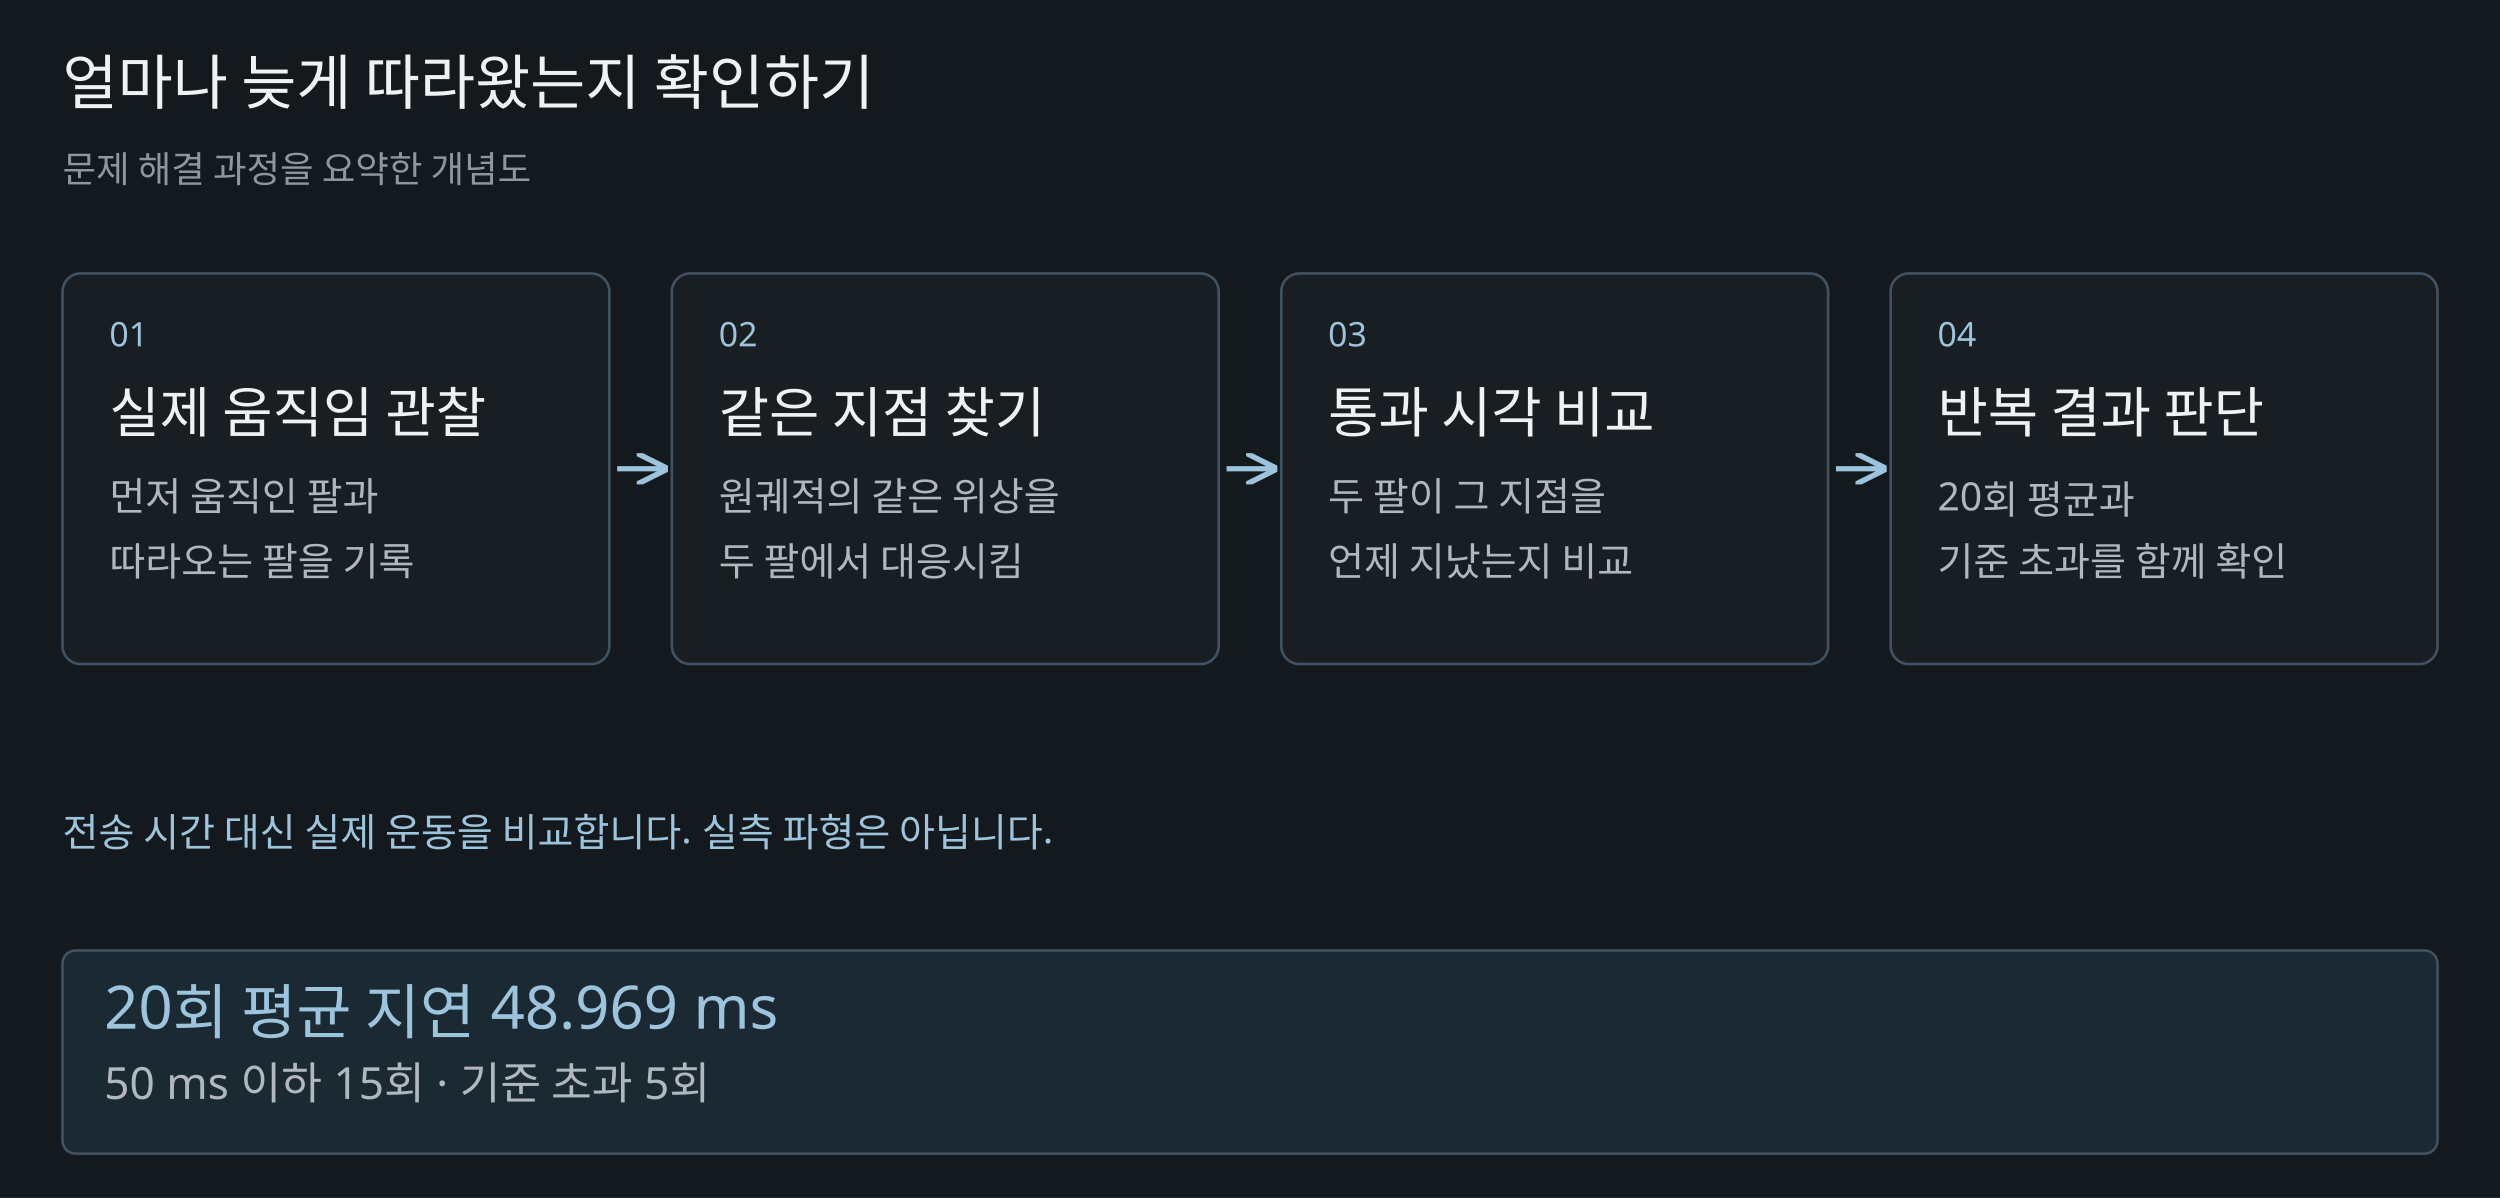
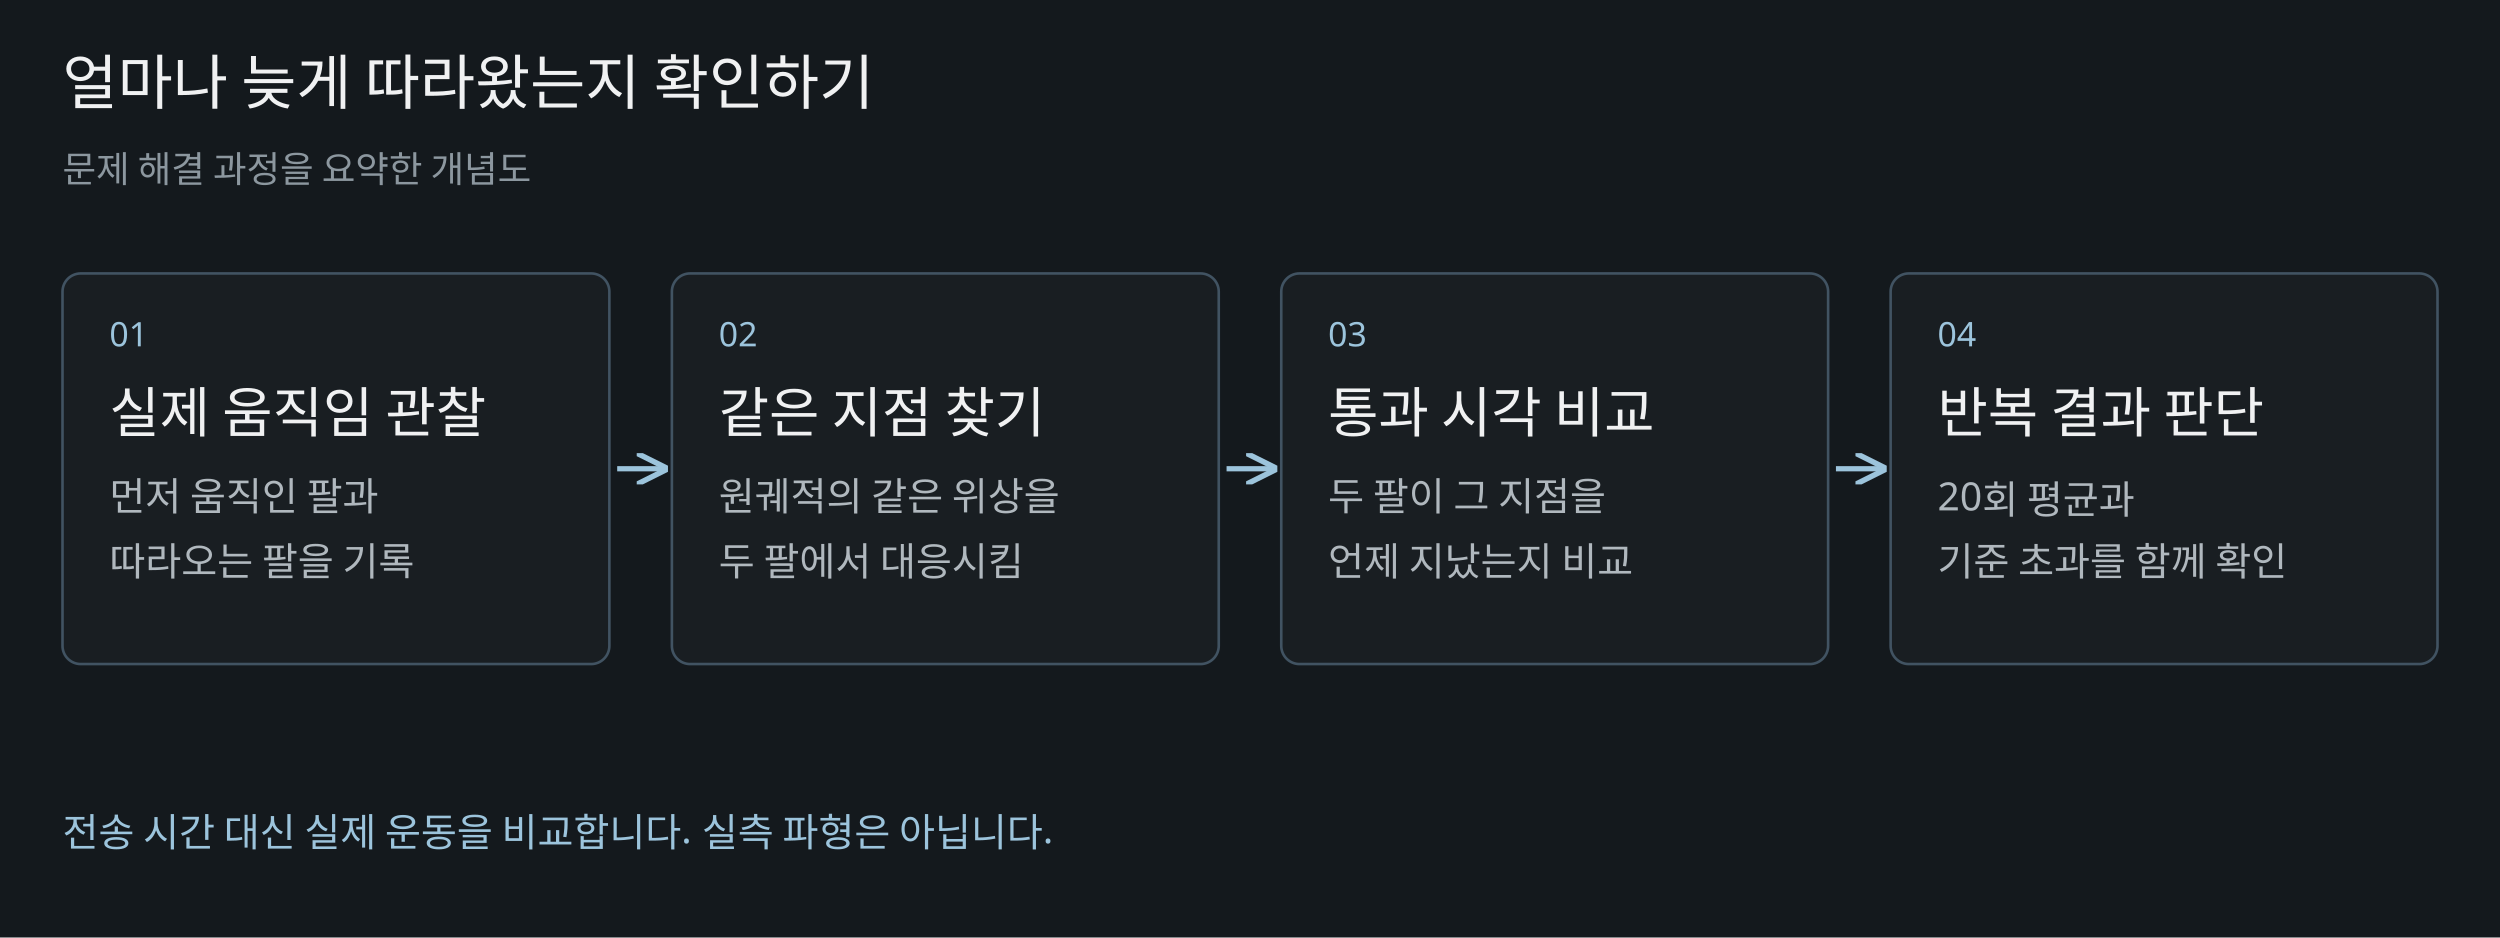
- <svg xmlns="http://www.w3.org/2000/svg" viewBox="0 0 960 460" role="img" aria-labelledby="title">
+ <svg xmlns="http://www.w3.org/2000/svg" viewBox="0 0 960 360" role="img" aria-labelledby="title">
  <defs>
    <marker id="arrow" viewBox="0 0 8 8" refX="7" refY="4" markerWidth="6" markerHeight="6" orient="auto">
      <path d="M0 0L8 4L0 8" fill="none" stroke="#9cc4dc" stroke-width="1.4" />
    </marker>
  </defs>
-   <rect width="960" height="460" fill="#14191d" />
+   <rect width="960" height="360" fill="#14191d" />
  <g font-family="Malgun Gothic,Pretendard,sans-serif">
    <text x="24" y="40" font-size="23" fill="#f0f1f2" text-anchor="start">얼마나 늦게 따라왔는지 확인하기</text>
    <text x="24" y="70" font-size="14" fill="#8c979f" text-anchor="start">문제 해결 과정을 요약한 개념도</text>
    <rect x="24" y="105" width="210" height="150" rx="7" fill="#191e22" stroke="#415362" />
    <text x="42" y="133" font-size="13" fill="#9cc4dc" text-anchor="start">01</text>
    <text x="42" y="166" font-size="21" fill="#f0f1f2" text-anchor="start">실제 움직임 관찰</text>
    <text x="42" y="196" font-size="15" fill="#b0b8be" text-anchor="start">먼저 움직인 팔과</text>
    <text x="42" y="221" font-size="15" fill="#b0b8be" text-anchor="start">따라오는 팔을 기록</text>
    <path d="M237 180L255 180" fill="none" stroke="#9cc4dc" stroke-width="2" marker-end="url(#arrow)" />
    <rect x="258" y="105" width="210" height="150" rx="7" fill="#191e22" stroke="#415362" />
    <text x="276" y="133" font-size="13" fill="#9cc4dc" text-anchor="start">02</text>
    <text x="276" y="166" font-size="21" fill="#f0f1f2" text-anchor="start">같은 지점 찾기</text>
    <text x="276" y="196" font-size="15" fill="#b0b8be" text-anchor="start">원궤적의 같은 위상을</text>
    <text x="276" y="221" font-size="15" fill="#b0b8be" text-anchor="start">두 팔에서 대응시킴</text>
    <path d="M471 180L489 180" fill="none" stroke="#9cc4dc" stroke-width="2" marker-end="url(#arrow)" />
    <rect x="492" y="105" width="210" height="150" rx="7" fill="#191e22" stroke="#415362" />
    <text x="510" y="133" font-size="13" fill="#9cc4dc" text-anchor="start">03</text>
    <text x="510" y="166" font-size="21" fill="#f0f1f2" text-anchor="start">통과 시각 비교</text>
    <text x="510" y="196" font-size="15" fill="#b0b8be" text-anchor="start">두 팔이 그 지점을</text>
    <text x="510" y="221" font-size="15" fill="#b0b8be" text-anchor="start">언제 지났는지 비교</text>
    <path d="M705 180L723 180" fill="none" stroke="#9cc4dc" stroke-width="2" marker-end="url(#arrow)" />
    <rect x="726" y="105" width="210" height="150" rx="7" fill="#191e22" stroke="#415362" />
    <text x="744" y="133" font-size="13" fill="#9cc4dc" text-anchor="start">04</text>
    <text x="744" y="166" font-size="21" fill="#f0f1f2" text-anchor="start">반복 결과 판단</text>
    <text x="744" y="196" font-size="15" fill="#b0b8be" text-anchor="start">20회 평균과</text>
    <text x="744" y="221" font-size="15" fill="#b0b8be" text-anchor="start">기준 초과를 함께 확인</text>
    <text x="24" y="325" font-size="15" fill="#9cc4dc" text-anchor="start">전송 시간 대신 실제 운동을 비교합니다. 실측 파형은 아닙니다.</text>
  </g>
-   <g font-family="Malgun Gothic,Pretendard,sans-serif">
-     <rect x="24" y="365" width="912" height="78" rx="5" fill="#1b2932" stroke="#415362" />
-     <text x="40" y="395" font-size="23" fill="#9cc4dc">20회 평균 지연 48.969 ms</text>
-     <text x="40" y="422" font-size="17" fill="#b0b8be">50 ms 이하 15회 · 기준 초과 5회</text>
-   </g>
</svg>
